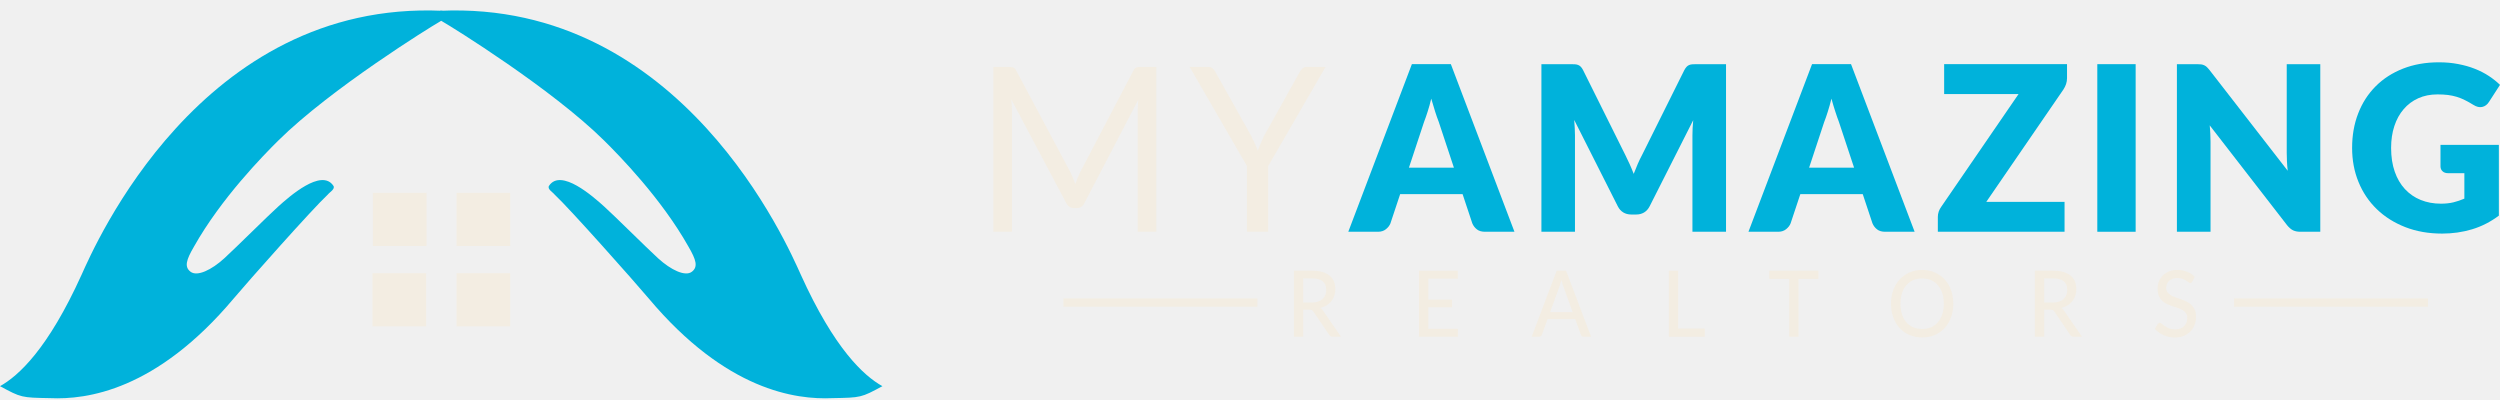
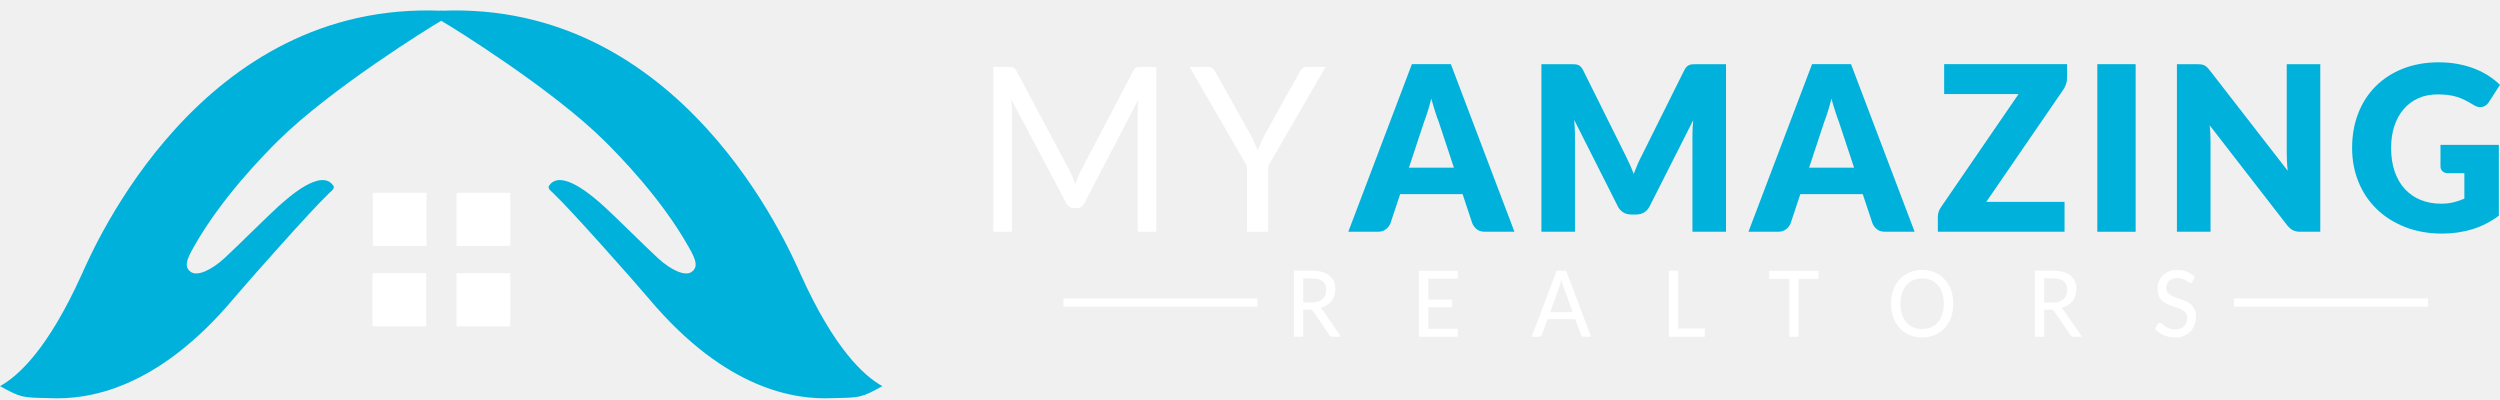
<svg xmlns="http://www.w3.org/2000/svg" viewBox="39.258 -0.003 315.458 50.449">
-   <path fill="#f3ede2" d="M93.080 31.032L86.306 31.032L86.306 24.327L93.080 24.327Z" />
-   <path fill="#f3ede2" d="M103.642 31.032L96.867 31.032L96.867 24.327L103.642 24.327Z" />
-   <path fill="#f3ede2" d="M93.035 41.174L86.261 41.174L86.261 34.473L93.035 34.473Z" />
-   <path fill="#f3ede2" d="M103.642 41.174L96.867 41.174L96.867 34.473L103.642 34.473Z" />
+   <path fill="#ffffff" d="M93.080 31.032L86.306 31.032L86.306 24.327L93.080 24.327Z" />
+   <path fill="#ffffff" d="M103.642 31.032L96.867 31.032L96.867 24.327L103.642 24.327Z" />
+   <path fill="#ffffff" d="M93.035 41.174L86.261 41.174L86.261 34.473L93.035 34.473Z" />
+   <path fill="#ffffff" d="M103.642 41.174L96.867 41.174L96.867 34.473L103.642 34.473Z" />
  <path fill="#00b2db" d="M95.068 1.359C95.343 1.441 95.822 2.130 94.724 2.745C93.624 3.364 80.976 11.198 74.378 17.728C72.503 19.586 67.163 25.014 63.726 31.132C62.762 32.783 62.487 33.677 63.313 34.294C64.139 34.913 65.928 34.086 67.576 32.577C69.223 31.063 73.005 27.282 74.378 26.046C75.755 24.808 79.827 21.196 81.323 23.435C81.599 23.845 80.839 24.257 80.635 24.533C78.710 26.322 70.497 35.577 68.746 37.662C58.981 49.277 50.188 50.446 45.582 50.236C41.938 50.171 41.938 50.171 39.258 48.726C41.594 47.423 45.306 44.053 49.565 34.637C51.162 31.111 64.548 -0.003 95.068 1.359C95.164 1.359 95.254 1.365 95.343 1.373" />
  <path fill="#00b2db" d="M94.793 1.359C94.522 1.441 94.040 2.130 95.137 2.745C96.238 3.364 108.885 11.198 115.483 17.728C117.362 19.586 122.698 25.014 126.139 31.132C127.099 32.783 127.373 33.677 126.548 34.294C125.726 34.913 123.936 34.086 122.285 32.577C120.638 31.063 116.856 27.282 115.483 26.046C114.111 24.808 110.034 21.196 108.541 23.435C108.266 23.845 109.022 24.257 109.226 24.533C111.152 26.322 119.364 35.577 121.119 37.662C130.880 49.277 139.677 50.446 144.279 50.236C147.923 50.171 147.923 50.171 150.603 48.726C148.267 47.423 144.555 44.053 140.296 34.637C138.699 31.111 125.312 -0.003 94.793 1.359C94.697 1.359 94.611 1.365 94.522 1.373" />
  <g transform="translate(164.603 -56.482)">
-     <path fill="#f3ede2" d="M20.560 64.924L20.560 85.724L18.218 85.724L18.218 70.442C18.218 70.236 18.224 70.019 18.238 69.785C18.248 69.554 18.265 69.317 18.283 69.072L11.501 82.081C11.292 82.515 10.965 82.731 10.535 82.731L10.150 82.731C9.716 82.731 9.396 82.515 9.183 82.081L2.261 69.018C2.316 69.528 2.347 70.005 2.347 70.442L2.347 85.724L-0.000 85.724L-0.000 64.924L1.972 64.924C2.212 64.924 2.395 64.948 2.526 64.999C2.654 65.044 2.777 65.182 2.894 65.402L9.723 78.203C9.833 78.438 9.941 78.679 10.046 78.930C10.154 79.181 10.249 79.439 10.342 79.700C10.436 79.439 10.529 79.177 10.632 78.923C10.734 78.668 10.845 78.420 10.962 78.190L17.664 65.402C17.774 65.182 17.898 65.044 18.029 64.999C18.162 64.948 18.349 64.924 18.585 64.924Z" />
-     <path fill="#f3ede2" d="M34.679 77.436L34.679 85.720L32.003 85.720L32.003 77.436L24.765 64.923L27.108 64.923C27.348 64.923 27.536 64.985 27.675 65.105C27.813 65.226 27.933 65.380 28.029 65.577L32.553 73.662C32.718 73.998 32.870 74.315 33.008 74.612C33.146 74.904 33.266 75.203 33.369 75.502C33.468 75.203 33.582 74.904 33.712 74.612C33.840 74.315 33.985 73.998 34.140 73.662L38.650 65.577C38.733 65.412 38.846 65.264 38.994 65.125C39.142 64.992 39.328 64.923 39.558 64.923L41.918 64.923Z" />
+     <path fill="#ffffff" d="M20.560 64.924L20.560 85.724L18.218 85.724L18.218 70.442C18.218 70.236 18.224 70.019 18.238 69.785C18.248 69.554 18.265 69.317 18.283 69.072L11.501 82.081C11.292 82.515 10.965 82.731 10.535 82.731L10.150 82.731C9.716 82.731 9.396 82.515 9.183 82.081L2.261 69.018C2.316 69.528 2.347 70.005 2.347 70.442L2.347 85.724L-0.000 85.724L-0.000 64.924L1.972 64.924C2.212 64.924 2.395 64.948 2.526 64.999C2.654 65.044 2.777 65.182 2.894 65.402L9.723 78.203C9.833 78.438 9.941 78.679 10.046 78.930C10.154 79.181 10.249 79.439 10.342 79.700C10.436 79.439 10.529 79.177 10.632 78.923C10.734 78.668 10.845 78.420 10.962 78.190L17.664 65.402C17.774 65.182 17.898 65.044 18.029 64.999C18.162 64.948 18.349 64.924 18.585 64.924Z" />
+     <path fill="#ffffff" d="M34.679 77.436L34.679 85.720L32.003 85.720L32.003 77.436L24.765 64.923L27.108 64.923C27.348 64.923 27.536 64.985 27.675 65.105C27.813 65.226 27.933 65.380 28.029 65.577L32.553 73.662C32.718 73.998 32.870 74.315 33.008 74.612C33.146 74.904 33.266 75.203 33.369 75.502C33.468 75.203 33.582 74.904 33.712 74.612C33.840 74.315 33.985 73.998 34.140 73.662L38.650 65.577C38.733 65.412 38.846 65.264 38.994 65.125C39.142 64.992 39.328 64.923 39.558 64.923L41.918 64.923Z" />
    <path fill="#00b2db" d="M58.115 77.639L56.196 71.845C56.053 71.481 55.899 71.047 55.741 70.548C55.580 70.049 55.418 69.509 55.253 68.927C55.115 69.519 54.960 70.066 54.798 70.569C54.637 71.075 54.485 71.508 54.344 71.872L52.438 77.639ZM65.753 85.723L62.027 85.723C61.610 85.723 61.270 85.623 61.019 85.424C60.761 85.225 60.567 84.973 60.434 84.660L59.210 80.976L51.331 80.976L50.106 84.660C50.003 84.932 49.813 85.176 49.545 85.393C49.276 85.614 48.940 85.723 48.544 85.723L44.787 85.723L52.810 64.575L57.729 64.575Z" />
    <path fill="#00b2db" d="M92.450 64.576L92.450 85.724L88.212 85.724L88.212 73.558C88.212 73.280 88.219 72.974 88.235 72.646C88.249 72.313 88.273 71.983 88.311 71.642L82.809 82.515C82.635 82.851 82.407 83.109 82.118 83.285C81.830 83.457 81.499 83.546 81.128 83.546L80.473 83.546C80.106 83.546 79.776 83.457 79.487 83.285C79.198 83.109 78.964 82.851 78.796 82.515L73.294 71.615C73.321 71.962 73.343 72.304 73.362 72.640C73.380 72.971 73.390 73.280 73.390 73.558L73.390 85.724L69.155 85.724L69.155 64.576L72.823 64.576C73.029 64.576 73.212 64.579 73.370 64.590C73.524 64.599 73.665 64.627 73.790 64.676C73.913 64.727 74.027 64.800 74.124 64.902C74.223 65.006 74.323 65.147 74.415 65.330L79.751 76.056C79.937 76.422 80.120 76.806 80.296 77.202C80.473 77.597 80.643 78.004 80.801 78.420C80.963 77.997 81.132 77.577 81.307 77.175C81.482 76.768 81.672 76.380 81.868 76.012L87.186 65.330C87.283 65.147 87.382 65.006 87.479 64.902C87.579 64.800 87.692 64.727 87.815 64.676C87.940 64.627 88.073 64.599 88.235 64.590C88.390 64.579 88.573 64.576 88.779 64.576Z" />
    <path fill="#00b2db" d="M108.610 77.639L106.690 71.845C106.548 71.481 106.397 71.047 106.236 70.548C106.074 70.049 105.909 69.509 105.751 68.927C105.606 69.519 105.455 70.066 105.293 70.569C105.134 71.075 104.983 71.508 104.839 71.872L102.933 77.639ZM116.248 85.723L112.517 85.723C112.105 85.723 111.764 85.623 111.513 85.424C111.255 85.225 111.062 84.973 110.928 84.660L109.703 80.976L101.826 80.976L100.600 84.660C100.497 84.932 100.307 85.176 100.040 85.393C99.771 85.614 99.434 85.723 99.039 85.723L95.281 85.723L103.304 64.575L108.224 64.575Z" />
    <path fill="#00b2db" d="M135.478 66.344C135.478 66.596 135.439 66.843 135.359 67.087C135.276 67.328 135.166 67.555 135.025 67.769L125.292 81.950L135.166 81.950L135.166 85.721L119.178 85.721L119.178 83.835C119.178 83.611 119.216 83.394 119.290 83.174C119.369 82.957 119.470 82.754 119.606 82.572L129.362 68.350L119.974 68.350L119.974 64.573L135.478 64.573Z" />
    <path fill="#00b2db" d="M144.138 85.723L139.300 85.723L139.300 64.575L144.138 64.575Z" />
    <path fill="#00b2db" d="M167.436 64.576L167.436 85.724L164.931 85.724C164.564 85.724 164.255 85.662 164.002 85.542C163.751 85.421 163.505 85.208 163.256 84.908L153.483 72.296C153.523 72.675 153.547 73.039 153.561 73.393C153.579 73.745 153.587 74.075 153.587 74.388L153.587 85.724L149.344 85.724L149.344 64.576L151.875 64.576C152.087 64.576 152.261 64.586 152.403 64.603C152.547 64.624 152.674 64.659 152.788 64.714C152.901 64.765 153.011 64.845 153.114 64.936C153.220 65.033 153.334 65.168 153.469 65.330L163.326 78.027C163.281 77.625 163.246 77.229 163.230 76.845C163.208 76.466 163.202 76.105 163.202 75.765L163.202 64.576Z" />
    <path fill="#00b2db" d="M182.603 74.762L189.969 74.762L189.969 83.690C188.909 84.485 187.777 85.056 186.577 85.417C185.375 85.775 184.124 85.954 182.816 85.954C181.106 85.954 179.555 85.682 178.154 85.135C176.757 84.588 175.560 83.831 174.566 82.871C173.568 81.907 172.801 80.766 172.261 79.445C171.717 78.123 171.452 76.689 171.452 75.141C171.452 73.562 171.704 72.114 172.219 70.792C172.729 69.471 173.461 68.335 174.415 67.375C175.368 66.415 176.520 65.673 177.869 65.140C179.224 64.610 180.735 64.341 182.400 64.341C183.263 64.341 184.076 64.413 184.835 64.562C185.592 64.706 186.294 64.902 186.931 65.157C187.570 65.407 188.156 65.707 188.688 66.054C189.222 66.403 189.693 66.781 190.113 67.187L188.716 69.347C188.499 69.691 188.217 69.894 187.870 69.974C187.526 70.049 187.155 69.967 186.755 69.712C186.374 69.478 186.019 69.279 185.682 69.110C185.344 68.941 185.000 68.804 184.650 68.697C184.298 68.590 183.930 68.514 183.539 68.463C183.150 68.415 182.712 68.391 182.231 68.391C181.330 68.391 180.518 68.552 179.802 68.876C179.080 69.200 178.464 69.660 177.958 70.252C177.449 70.840 177.060 71.546 176.785 72.374C176.509 73.203 176.373 74.126 176.373 75.141C176.373 76.266 176.524 77.260 176.827 78.130C177.129 79.001 177.559 79.738 178.113 80.336C178.670 80.935 179.331 81.396 180.105 81.708C180.879 82.025 181.735 82.180 182.671 82.180C183.249 82.180 183.776 82.121 184.244 82.008C184.715 81.891 185.169 81.736 185.617 81.543L185.617 78.333L183.566 78.333C183.263 78.333 183.026 78.251 182.857 78.085C182.686 77.924 182.603 77.714 182.603 77.463Z" />
-     <path fill="#f3ede2" d="M40.170 94.655C40.474 94.655 40.737 94.614 40.965 94.538C41.195 94.459 41.388 94.352 41.543 94.211C41.698 94.070 41.815 93.898 41.890 93.705C41.966 93.510 42.004 93.293 42.004 93.058C42.004 92.577 41.857 92.217 41.557 91.971C41.257 91.727 40.807 91.607 40.208 91.607L39.097 91.607L39.097 94.655ZM43.865 98.972L42.816 98.972C42.607 98.972 42.454 98.884 42.362 98.711L40.402 95.821C40.339 95.725 40.271 95.652 40.197 95.615C40.122 95.574 40.015 95.553 39.867 95.553L39.097 95.553L39.097 98.972L37.927 98.972L37.927 90.636L40.208 90.636C40.721 90.636 41.161 90.691 41.529 90.801C41.902 90.912 42.203 91.066 42.444 91.273C42.685 91.476 42.864 91.720 42.982 92.010C43.099 92.295 43.153 92.615 43.153 92.969C43.153 93.259 43.112 93.534 43.025 93.788C42.943 94.043 42.819 94.273 42.654 94.476C42.493 94.679 42.290 94.855 42.056 95.003C41.821 95.150 41.554 95.260 41.254 95.336C41.403 95.432 41.529 95.563 41.640 95.728Z" />
-     <path fill="#f3ede2" d="M58.617 97.969L58.610 98.973L53.704 98.973L53.704 90.637L58.610 90.637L58.610 91.642L54.886 91.642L54.886 94.284L57.886 94.284L57.886 95.254L54.886 95.254L54.886 97.969Z" />
-     <path fill="#f3ede2" d="M73.102 95.866L71.929 92.632C71.843 92.412 71.760 92.134 71.674 91.800C71.632 91.965 71.591 92.119 71.546 92.263C71.505 92.405 71.468 92.536 71.427 92.642L70.257 95.866ZM75.423 98.972L74.519 98.972C74.416 98.972 74.331 98.945 74.265 98.893C74.203 98.839 74.152 98.766 74.124 98.680L73.421 96.747L69.930 96.747L69.232 98.680C69.207 98.756 69.156 98.821 69.087 98.884C69.015 98.942 68.932 98.972 68.832 98.972L67.927 98.972L71.082 90.636L72.269 90.636Z" />
-     <path fill="#f3ede2" d="M89.770 97.933L89.770 98.972L85.236 98.972L85.236 90.636L86.413 90.636L86.413 97.933Z" />
-     <path fill="#f3ede2" d="M104.113 91.669L101.598 91.669L101.598 98.973L100.428 98.973L100.428 91.669L97.903 91.669L97.903 90.637L104.113 90.637Z" />
-     <path fill="#f3ede2" d="M119.929 94.803C119.929 94.307 119.864 93.864 119.733 93.468C119.606 93.075 119.423 92.739 119.182 92.468C118.949 92.191 118.662 91.978 118.327 91.829C117.989 91.686 117.614 91.614 117.198 91.614C116.782 91.614 116.406 91.686 116.069 91.829C115.732 91.978 115.447 92.191 115.205 92.468C114.968 92.739 114.786 93.075 114.655 93.468C114.528 93.864 114.462 94.307 114.462 94.803C114.462 95.305 114.528 95.748 114.655 96.144C114.786 96.532 114.968 96.870 115.205 97.142C115.447 97.417 115.732 97.630 116.069 97.775C116.406 97.919 116.782 97.992 117.198 97.992C117.614 97.992 117.989 97.919 118.327 97.775C118.662 97.630 118.949 97.417 119.182 97.142C119.423 96.870 119.606 96.532 119.733 96.144C119.864 95.748 119.929 95.305 119.929 94.803M121.129 94.803C121.129 95.429 121.034 96.000 120.847 96.519C120.655 97.042 120.390 97.490 120.042 97.865C119.699 98.243 119.283 98.538 118.804 98.745C118.323 98.956 117.786 99.059 117.198 99.059C116.613 99.059 116.079 98.956 115.594 98.745C115.112 98.538 114.700 98.243 114.355 97.865C114.008 97.490 113.744 97.042 113.551 96.519C113.362 96.000 113.265 95.429 113.265 94.803C113.265 94.183 113.362 93.613 113.551 93.093C113.744 92.570 114.008 92.118 114.355 91.744C114.700 91.365 115.112 91.070 115.594 90.861C116.079 90.647 116.613 90.540 117.198 90.540C117.786 90.540 118.323 90.647 118.804 90.861C119.283 91.070 119.699 91.365 120.042 91.744C120.390 92.118 120.655 92.570 120.847 93.093C121.034 93.613 121.129 94.183 121.129 94.803" />
-     <path fill="#f3ede2" d="M133.670 94.655C133.976 94.655 134.237 94.614 134.468 94.538C134.695 94.459 134.891 94.352 135.046 94.211C135.201 94.070 135.318 93.898 135.390 93.705C135.469 93.510 135.507 93.293 135.507 93.058C135.507 92.577 135.359 92.217 135.060 91.971C134.760 91.727 134.310 91.607 133.711 91.607L132.600 91.607L132.600 94.655ZM137.368 98.972L136.316 98.972C136.109 98.972 135.958 98.884 135.861 98.711L133.903 95.821C133.842 95.725 133.773 95.652 133.700 95.615C133.625 95.574 133.515 95.553 133.367 95.553L132.600 95.553L132.600 98.972L131.427 98.972L131.427 90.636L133.711 90.636C134.220 90.636 134.660 90.691 135.032 90.801C135.400 90.912 135.703 91.066 135.947 91.273C136.189 91.476 136.367 91.720 136.484 92.010C136.597 92.295 136.655 92.615 136.655 92.969C136.655 93.259 136.611 93.534 136.528 93.788C136.443 94.043 136.322 94.273 136.153 94.476C135.992 94.679 135.792 94.855 135.555 95.003C135.324 95.150 135.057 95.260 134.757 95.336C134.904 95.432 135.032 95.563 135.139 95.728Z" />
-     <path fill="#f3ede2" d="M151.305 91.996C151.267 92.061 151.230 92.109 151.188 92.141C151.151 92.172 151.096 92.184 151.034 92.184C150.968 92.184 150.892 92.154 150.807 92.089C150.724 92.027 150.618 91.958 150.491 91.876C150.363 91.796 150.211 91.725 150.036 91.662C149.861 91.597 149.647 91.565 149.403 91.565C149.169 91.565 148.966 91.597 148.790 91.662C148.615 91.725 148.471 91.813 148.350 91.920C148.237 92.034 148.148 92.165 148.089 92.312C148.024 92.460 147.995 92.622 147.995 92.794C147.995 93.020 148.047 93.207 148.158 93.354C148.267 93.499 148.409 93.627 148.583 93.733C148.759 93.833 148.962 93.926 149.186 94.005C149.413 94.081 149.640 94.163 149.874 94.246C150.108 94.328 150.342 94.422 150.566 94.531C150.789 94.641 150.989 94.779 151.167 94.941C151.343 95.106 151.485 95.306 151.594 95.547C151.701 95.784 151.756 96.076 151.756 96.420C151.756 96.785 151.694 97.132 151.578 97.452C151.460 97.772 151.282 98.055 151.058 98.296C150.827 98.532 150.545 98.725 150.214 98.863C149.881 99.001 149.502 99.066 149.079 99.066C148.828 99.066 148.580 99.041 148.340 98.987C148.102 98.935 147.875 98.863 147.665 98.766C147.449 98.671 147.252 98.560 147.067 98.426C146.877 98.292 146.712 98.144 146.565 97.975L146.906 97.384C146.936 97.335 146.974 97.298 147.019 97.266C147.067 97.239 147.119 97.218 147.177 97.218C147.256 97.218 147.346 97.263 147.445 97.346C147.548 97.435 147.672 97.527 147.821 97.628C147.972 97.731 148.148 97.827 148.357 97.910C148.563 97.996 148.818 98.041 149.114 98.041C149.355 98.041 149.575 98.007 149.764 97.937C149.953 97.869 150.119 97.772 150.245 97.644C150.376 97.520 150.480 97.366 150.548 97.190C150.618 97.012 150.652 96.815 150.652 96.600C150.652 96.358 150.600 96.155 150.494 96.001C150.387 95.846 150.243 95.715 150.067 95.611C149.891 95.509 149.692 95.419 149.468 95.347C149.245 95.271 149.014 95.195 148.777 95.116C148.543 95.037 148.312 94.944 148.089 94.838C147.865 94.738 147.665 94.600 147.491 94.428C147.311 94.263 147.166 94.054 147.063 93.799C146.957 93.544 146.906 93.231 146.906 92.863C146.906 92.563 146.957 92.274 147.070 91.996C147.177 91.718 147.342 91.470 147.552 91.256C147.761 91.039 148.020 90.867 148.329 90.736C148.639 90.605 148.994 90.544 149.392 90.544C149.836 90.544 150.243 90.616 150.618 90.764C150.989 90.916 151.316 91.129 151.590 91.411Z" />
-     <path fill="#f3ede2" d="M181.026 95.184L156.551 95.184L156.551 94.135L181.026 94.135Z" />
-     <path fill="#f3ede2" d="M33.313 95.184L8.841 95.184L8.841 94.135L33.313 94.135Z" />
+     <path fill="#ffffff" d="M40.170 94.655C40.474 94.655 40.737 94.614 40.965 94.538C41.195 94.459 41.388 94.352 41.543 94.211C41.698 94.070 41.815 93.898 41.890 93.705C41.966 93.510 42.004 93.293 42.004 93.058C42.004 92.577 41.857 92.217 41.557 91.971C41.257 91.727 40.807 91.607 40.208 91.607L39.097 91.607L39.097 94.655ZM43.865 98.972L42.816 98.972C42.607 98.972 42.454 98.884 42.362 98.711L40.402 95.821C40.339 95.725 40.271 95.652 40.197 95.615C40.122 95.574 40.015 95.553 39.867 95.553L39.097 95.553L39.097 98.972L37.927 98.972L37.927 90.636L40.208 90.636C40.721 90.636 41.161 90.691 41.529 90.801C41.902 90.912 42.203 91.066 42.444 91.273C42.685 91.476 42.864 91.720 42.982 92.010C43.099 92.295 43.153 92.615 43.153 92.969C43.153 93.259 43.112 93.534 43.025 93.788C42.943 94.043 42.819 94.273 42.654 94.476C42.493 94.679 42.290 94.855 42.056 95.003C41.821 95.150 41.554 95.260 41.254 95.336C41.403 95.432 41.529 95.563 41.640 95.728Z" />
+     <path fill="#ffffff" d="M58.617 97.969L58.610 98.973L53.704 98.973L53.704 90.637L58.610 90.637L58.610 91.642L54.886 91.642L54.886 94.284L57.886 94.284L57.886 95.254L54.886 95.254L54.886 97.969Z" />
+     <path fill="#ffffff" d="M73.102 95.866L71.929 92.632C71.843 92.412 71.760 92.134 71.674 91.800C71.632 91.965 71.591 92.119 71.546 92.263C71.505 92.405 71.468 92.536 71.427 92.642L70.257 95.866ZM75.423 98.972L74.519 98.972C74.416 98.972 74.331 98.945 74.265 98.893C74.203 98.839 74.152 98.766 74.124 98.680L73.421 96.747L69.930 96.747L69.232 98.680C69.207 98.756 69.156 98.821 69.087 98.884C69.015 98.942 68.932 98.972 68.832 98.972L67.927 98.972L71.082 90.636L72.269 90.636Z" />
+     <path fill="#ffffff" d="M89.770 97.933L89.770 98.972L85.236 98.972L85.236 90.636L86.413 90.636L86.413 97.933Z" />
+     <path fill="#ffffff" d="M104.113 91.669L101.598 91.669L101.598 98.973L100.428 98.973L100.428 91.669L97.903 91.669L97.903 90.637L104.113 90.637Z" />
+     <path fill="#ffffff" d="M119.929 94.803C119.929 94.307 119.864 93.864 119.733 93.468C119.606 93.075 119.423 92.739 119.182 92.468C118.949 92.191 118.662 91.978 118.327 91.829C117.989 91.686 117.614 91.614 117.198 91.614C116.782 91.614 116.406 91.686 116.069 91.829C115.732 91.978 115.447 92.191 115.205 92.468C114.968 92.739 114.786 93.075 114.655 93.468C114.528 93.864 114.462 94.307 114.462 94.803C114.462 95.305 114.528 95.748 114.655 96.144C114.786 96.532 114.968 96.870 115.205 97.142C115.447 97.417 115.732 97.630 116.069 97.775C116.406 97.919 116.782 97.992 117.198 97.992C117.614 97.992 117.989 97.919 118.327 97.775C118.662 97.630 118.949 97.417 119.182 97.142C119.423 96.870 119.606 96.532 119.733 96.144C119.864 95.748 119.929 95.305 119.929 94.803M121.129 94.803C121.129 95.429 121.034 96.000 120.847 96.519C120.655 97.042 120.390 97.490 120.042 97.865C119.699 98.243 119.283 98.538 118.804 98.745C118.323 98.956 117.786 99.059 117.198 99.059C116.613 99.059 116.079 98.956 115.594 98.745C115.112 98.538 114.700 98.243 114.355 97.865C114.008 97.490 113.744 97.042 113.551 96.519C113.362 96.000 113.265 95.429 113.265 94.803C113.265 94.183 113.362 93.613 113.551 93.093C113.744 92.570 114.008 92.118 114.355 91.744C114.700 91.365 115.112 91.070 115.594 90.861C116.079 90.647 116.613 90.540 117.198 90.540C117.786 90.540 118.323 90.647 118.804 90.861C119.283 91.070 119.699 91.365 120.042 91.744C120.390 92.118 120.655 92.570 120.847 93.093C121.034 93.613 121.129 94.183 121.129 94.803" />
+     <path fill="#ffffff" d="M133.670 94.655C133.976 94.655 134.237 94.614 134.468 94.538C134.695 94.459 134.891 94.352 135.046 94.211C135.201 94.070 135.318 93.898 135.390 93.705C135.469 93.510 135.507 93.293 135.507 93.058C135.507 92.577 135.359 92.217 135.060 91.971C134.760 91.727 134.310 91.607 133.711 91.607L132.600 91.607L132.600 94.655ZM137.368 98.972L136.316 98.972C136.109 98.972 135.958 98.884 135.861 98.711L133.903 95.821C133.842 95.725 133.773 95.652 133.700 95.615C133.625 95.574 133.515 95.553 133.367 95.553L132.600 95.553L132.600 98.972L131.427 98.972L131.427 90.636L133.711 90.636C134.220 90.636 134.660 90.691 135.032 90.801C135.400 90.912 135.703 91.066 135.947 91.273C136.189 91.476 136.367 91.720 136.484 92.010C136.597 92.295 136.655 92.615 136.655 92.969C136.655 93.259 136.611 93.534 136.528 93.788C136.443 94.043 136.322 94.273 136.153 94.476C135.992 94.679 135.792 94.855 135.555 95.003C135.324 95.150 135.057 95.260 134.757 95.336C134.904 95.432 135.032 95.563 135.139 95.728Z" />
+     <path fill="#ffffff" d="M151.305 91.996C151.267 92.061 151.230 92.109 151.188 92.141C151.151 92.172 151.096 92.184 151.034 92.184C150.968 92.184 150.892 92.154 150.807 92.089C150.724 92.027 150.618 91.958 150.491 91.876C150.363 91.796 150.211 91.725 150.036 91.662C149.861 91.597 149.647 91.565 149.403 91.565C149.169 91.565 148.966 91.597 148.790 91.662C148.615 91.725 148.471 91.813 148.350 91.920C148.237 92.034 148.148 92.165 148.089 92.312C148.024 92.460 147.995 92.622 147.995 92.794C147.995 93.020 148.047 93.207 148.158 93.354C148.267 93.499 148.409 93.627 148.583 93.733C148.759 93.833 148.962 93.926 149.186 94.005C149.413 94.081 149.640 94.163 149.874 94.246C150.108 94.328 150.342 94.422 150.566 94.531C150.789 94.641 150.989 94.779 151.167 94.941C151.343 95.106 151.485 95.306 151.594 95.547C151.701 95.784 151.756 96.076 151.756 96.420C151.756 96.785 151.694 97.132 151.578 97.452C151.460 97.772 151.282 98.055 151.058 98.296C150.827 98.532 150.545 98.725 150.214 98.863C149.881 99.001 149.502 99.066 149.079 99.066C148.828 99.066 148.580 99.041 148.340 98.987C148.102 98.935 147.875 98.863 147.665 98.766C147.449 98.671 147.252 98.560 147.067 98.426C146.877 98.292 146.712 98.144 146.565 97.975L146.906 97.384C146.936 97.335 146.974 97.298 147.019 97.266C147.067 97.239 147.119 97.218 147.177 97.218C147.256 97.218 147.346 97.263 147.445 97.346C147.548 97.435 147.672 97.527 147.821 97.628C147.972 97.731 148.148 97.827 148.357 97.910C148.563 97.996 148.818 98.041 149.114 98.041C149.355 98.041 149.575 98.007 149.764 97.937C149.953 97.869 150.119 97.772 150.245 97.644C150.376 97.520 150.480 97.366 150.548 97.190C150.618 97.012 150.652 96.815 150.652 96.600C150.652 96.358 150.600 96.155 150.494 96.001C150.387 95.846 150.243 95.715 150.067 95.611C149.891 95.509 149.692 95.419 149.468 95.347C149.245 95.271 149.014 95.195 148.777 95.116C148.543 95.037 148.312 94.944 148.089 94.838C147.865 94.738 147.665 94.600 147.491 94.428C147.311 94.263 147.166 94.054 147.063 93.799C146.957 93.544 146.906 93.231 146.906 92.863C146.906 92.563 146.957 92.274 147.070 91.996C147.177 91.718 147.342 91.470 147.552 91.256C147.761 91.039 148.020 90.867 148.329 90.736C148.639 90.605 148.994 90.544 149.392 90.544C149.836 90.544 150.243 90.616 150.618 90.764C150.989 90.916 151.316 91.129 151.590 91.411Z" />
+     <path fill="#ffffff" d="M181.026 95.184L156.551 95.184L156.551 94.135L181.026 94.135Z" />
+     <path fill="#ffffff" d="M33.313 95.184L8.841 95.184L8.841 94.135L33.313 94.135Z" />
  </g>
</svg>
